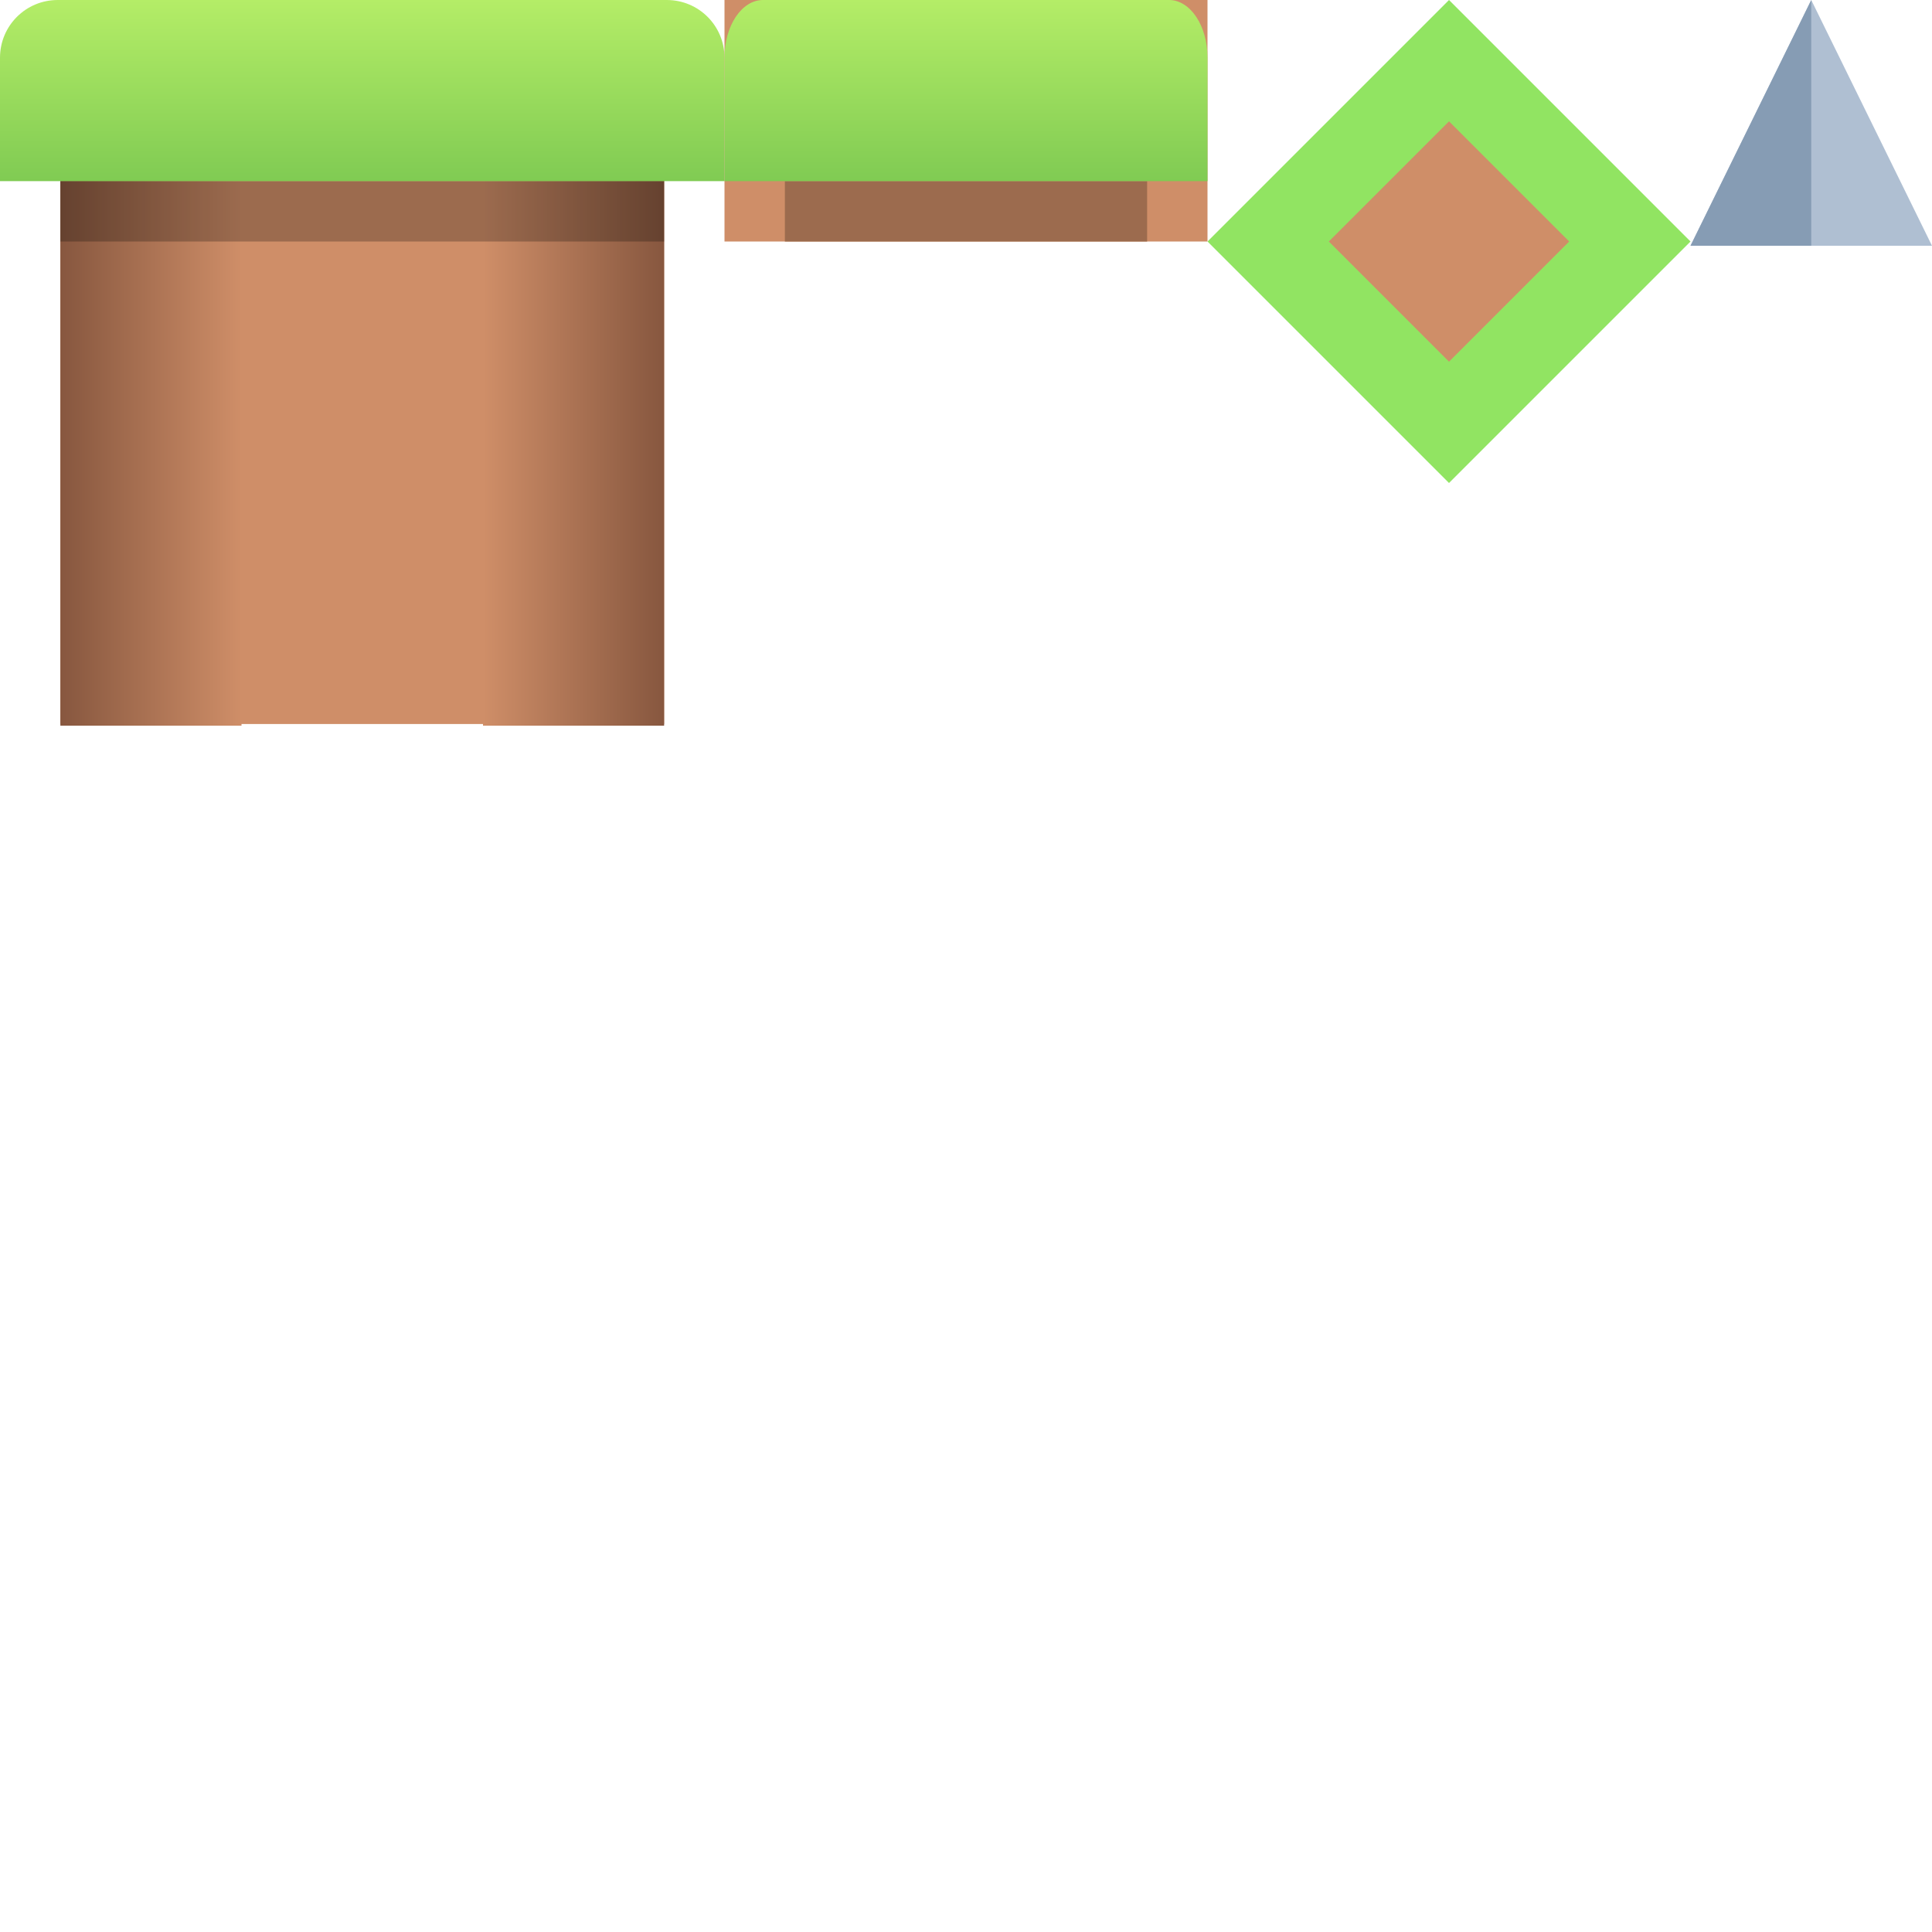
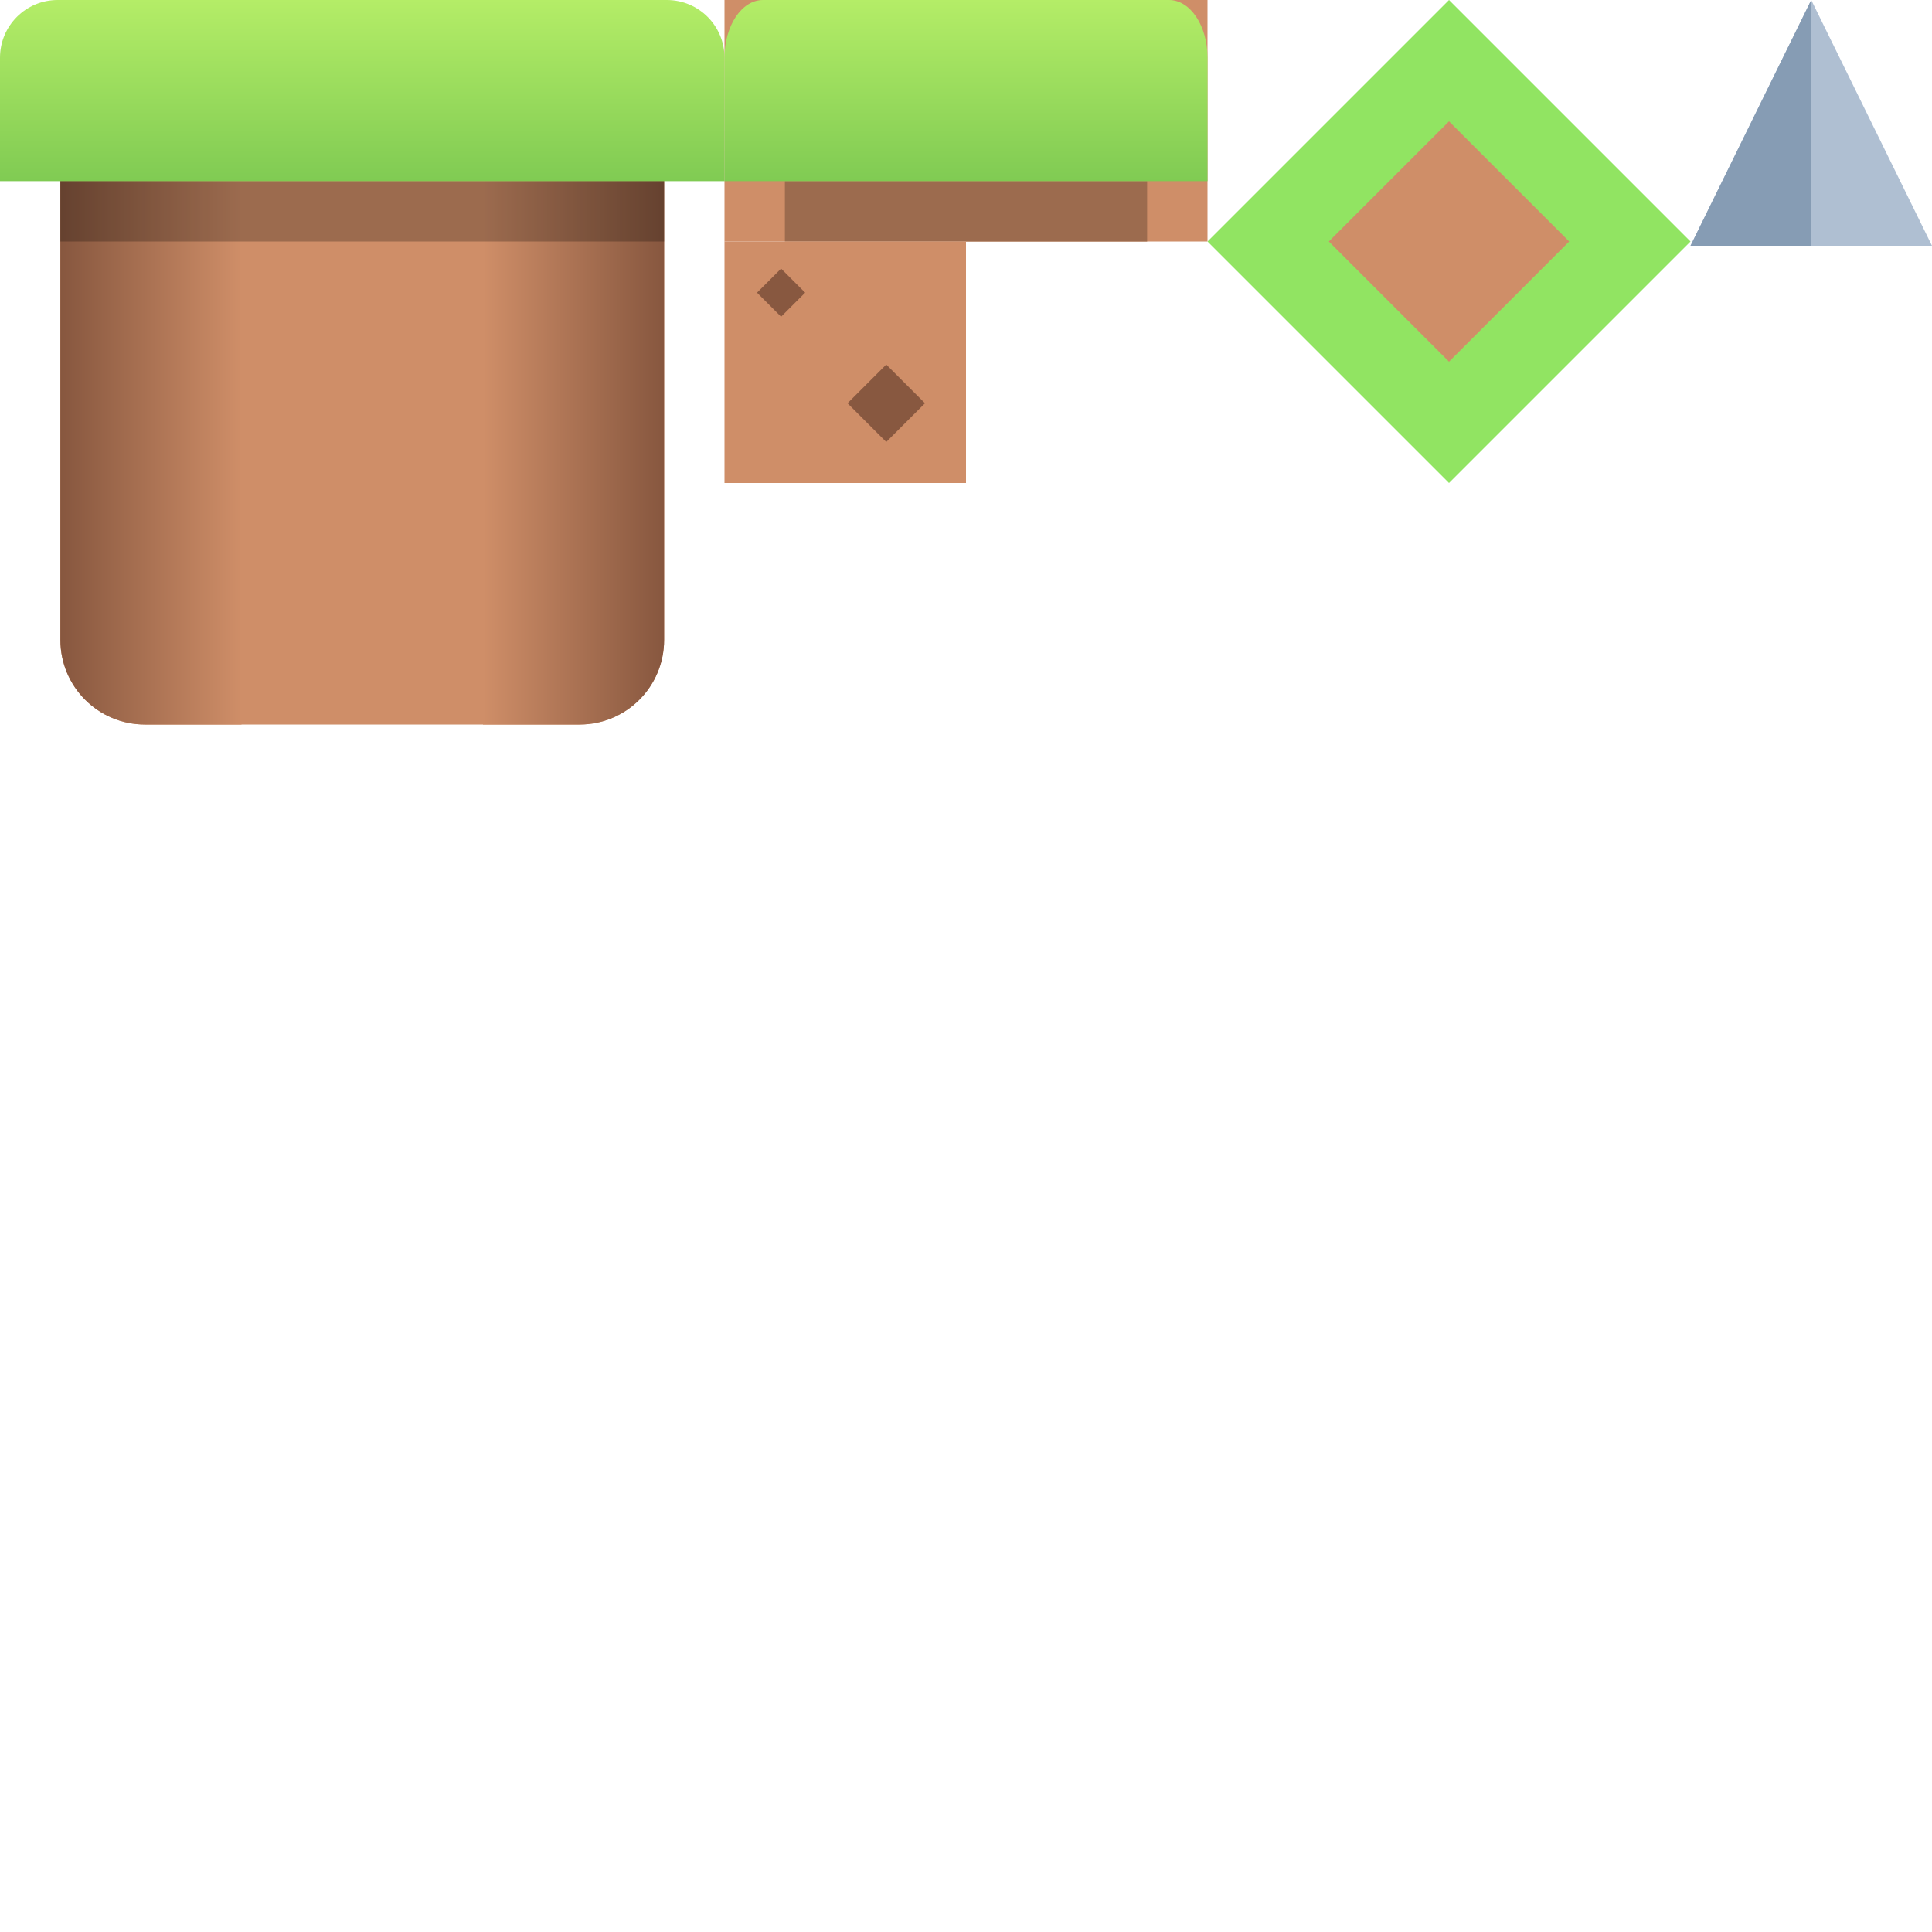
<svg xmlns="http://www.w3.org/2000/svg" xmlns:xlink="http://www.w3.org/1999/xlink" width="128mm" height="128mm" viewBox="0 0 128 128" version="1.1" id="svg1" xml:space="preserve">
  <defs id="defs1">
    <linearGradient id="linearGradient7">
      <stop style="stop-color:#b4ed67;stop-opacity:1;" offset="0" id="stop7" />
      <stop style="stop-color:#80cb53;stop-opacity:1;" offset="1" id="stop10" />
    </linearGradient>
    <linearGradient id="linearGradient4">
      <stop style="stop-color:#cf8e68;stop-opacity:1" offset="0" id="stop3" />
      <stop style="stop-color:#87573f;stop-opacity:1;" offset="1" id="stop4" />
    </linearGradient>
-     <linearGradient xlink:href="#linearGradient4" id="linearGradient3" gradientUnits="userSpaceOnUse" gradientTransform="matrix(0.9999436,0,0,1.420361,-3.997564,-8.949345)" x1="36" y1="26" x2="48" y2="26" />
+     <linearGradient xlink:href="#linearGradient4" id="linearGradient3" gradientUnits="userSpaceOnUse" gradientTransform="matrix(0.9999436,0,0,1.420361,-3.997564,-9.025437)" x1="36" y1="26" x2="48" y2="26" />
    <linearGradient xlink:href="#linearGradient7" id="linearGradient10" x1="24" y1="0" x2="24" y2="12" gradientUnits="userSpaceOnUse" />
    <linearGradient xlink:href="#linearGradient7" id="linearGradient11" gradientUnits="userSpaceOnUse" x1="24" y1="0" x2="24" y2="12" gradientTransform="matrix(0.6666706,0,0,1,48.00017,0)" />
  </defs>
  <g id="layer1">
    <g id="g12" style="display:inline;stroke:none" transform="matrix(0.4999998,0.4999998,-0.4999998,0.4999998,72.00048,-24.0001)">
      <rect style="display:inline;fill:#91e462;fill-opacity:1;stroke-width:4;stroke-linecap:round;stroke:none" id="rect11" width="32" height="32" x="48" y="0" ry="0" />
      <rect style="fill:#cf8e68;fill-opacity:1;stroke-width:3.104;stroke-linecap:round;stroke:none" id="rect12" width="15.923" height="15.923" x="56.039" y="8.039" ry="0" />
    </g>
    <g id="g1" style="display:inline;stroke:none">
      <path style="fill:#afbfd2;stroke:none;stroke-width:0.267px;stroke-linecap:butt;stroke-linejoin:miter;stroke-opacity:1" d="M 112,16.283 120,0 l 8,16.283 z" id="path10" />
      <path id="rect10" style="display:inline;fill:#869cb4;fill-opacity:1;stroke:none;stroke-width:1.779;paint-order:markers stroke fill" d="m 120,0 -7.999,16.281 v 0.002 h 7.999 z" />
    </g>
-     <rect style="fill:#cf8e68;fill-opacity:1;stroke:none;stroke-width:0.062;stroke-dasharray:none;stroke-opacity:1;paint-order:markers stroke fill" id="rect1" width="40" height="43.968" x="4" y="4" ry="0" />
-     <path id="path3" style="display:inline;fill:url(#linearGradient3);fill-opacity:1;stroke:#df7e4f;stroke-width:0;stroke-linecap:round;stroke-linejoin:round;stroke-dasharray:none;stroke-opacity:1;paint-order:markers stroke fill" d="M 32,8 V 48.076 H 44 V 11.186 C 43.994,9.42 42.291,8 40.174,8 Z" />
-     <use x="0" y="0" xlink:href="#path3" id="use5" transform="matrix(-1,0,0,1,48.00001,0)" />
-     <rect style="fill:#000000;fill-opacity:0.248;stroke-width:7;stroke-linecap:round;stroke-linejoin:round;paint-order:markers stroke fill" id="rect5" width="40.007" height="4.001" x="3.996" y="12" />
-     <path id="rect2" style="fill:url(#linearGradient10);fill-opacity:1;stroke:none;stroke-width:0.073;stroke-dasharray:none;stroke-opacity:1;paint-order:markers stroke fill" d="M 3.826 0 C 1.707 -6.2665859e-16 0 1.707 0 3.826 L 0 4 L 0 8.174 L 0 12 L 3.826 12 L 44.174 12 L 48 12 L 48 8.174 L 48 4 L 48 3.826 C 48 1.707 46.294 0 44.174 0 L 3.826 0 z " />
-     <rect style="display:inline;fill:#cf8e68;fill-opacity:1;stroke:none;stroke-width:0.038;stroke-dasharray:none;stroke-opacity:1;paint-order:markers stroke fill" id="rect4" width="32" height="16.001" x="48" y="6.1062266e-16" />
-     <rect style="fill:#9c6b4e;fill-opacity:1;stroke:none;stroke-width:3.097;paint-order:markers stroke fill" id="rect8" width="24" height="4.001" x="52" y="12" />
-     <path id="path11" style="fill:url(#linearGradient11);fill-opacity:1;stroke:none;stroke-width:0.06;stroke-dasharray:none;stroke-opacity:1;paint-order:markers stroke fill" d="m 50.551,0 c -1.413,0 -2.551,1.707 -2.551,3.826 v 0.174 4.174 3.826 h 2.551 26.899 2.551 V 8.174 4 3.826 C 80,1.707 78.863,0 77.45,0 Z" />
+     <g id="g3">
+       <rect style="display:inline;fill:#cf8e68;fill-opacity:1;stroke:none;stroke-width:0.038;stroke-dasharray:none;stroke-opacity:1;paint-order:markers stroke fill" id="rect4" width="32" height="16.001" x="48" y="6.1062266e-16" />
+       <rect style="fill:#9c6b4e;fill-opacity:1;stroke:none;stroke-width:3.097;paint-order:markers stroke fill" id="rect8" width="24" height="4.001" x="52" y="12" />
+       <path id="path11" style="fill:url(#linearGradient11);fill-opacity:1;stroke:none;stroke-width:0.06;stroke-dasharray:none;stroke-opacity:1;paint-order:markers stroke fill" d="m 50.551,0 c -1.413,0 -2.551,1.707 -2.551,3.826 v 0.174 4.174 3.826 h 2.551 26.899 2.551 V 8.174 4 3.826 C 80,1.707 78.863,0 77.45,0 Z" />
+     </g>
+     <g id="g22">
+       <rect style="fill:#cf8e68;fill-opacity:1;stroke:none;stroke-width:0.062;stroke-dasharray:none;stroke-opacity:1;paint-order:markers stroke fill" id="rect1" width="40" height="43.968" x="4" y="4.032" ry="5.607" />
+       <path id="path3" style="display:inline;fill:url(#linearGradient3);fill-opacity:1;stroke:#df7e4f;stroke-width:0;stroke-linecap:round;stroke-linejoin:round;stroke-dasharray:none;stroke-opacity:1;paint-order:markers stroke fill" d="M 32,7.924 V 48 h 6.393 c 3.106,0 5.606,-2.501 5.606,-5.607 V 11.11 C 43.994,9.344 42.29,7.924 40.174,7.924 Z" />
+       <use x="0" y="0" xlink:href="#path3" id="use5" transform="matrix(-1,0,0,1,48.00001,-9.9999999e-7)" style="display:inline" />
+       <rect style="fill:#000000;fill-opacity:0.248;stroke-width:7;stroke-linecap:round;stroke-linejoin:round;paint-order:markers stroke fill" id="rect5" width="40.007" height="4.001" x="3.996" y="12" />
+       <path id="rect2" style="fill:url(#linearGradient10);fill-opacity:1;stroke:none;stroke-width:0.073;stroke-dasharray:none;stroke-opacity:1;paint-order:markers stroke fill" d="M 3.826 0 C 1.707 -6.2665859e-16 0 1.707 0 3.826 L 0 4 L 0 8.174 L 0 12 L 3.826 12 L 44.174 12 L 48 12 L 48 8.174 L 48 4 L 48 3.826 C 48 1.707 46.294 0 44.174 0 L 3.826 0 z " />
+     </g>
+     <rect style="fill:#cf8e68;fill-opacity:1;stroke-width:7;stroke-linecap:round;stroke-linejoin:round;paint-order:markers stroke fill" id="rect18" width="16" height="16" x="48" y="16" ry="0" />
+     <rect style="fill:#885840;fill-opacity:1;stroke-width:3.946;stroke-linecap:round;stroke-linejoin:round;paint-order:markers stroke fill" id="rect19" width="2.255" height="2.255" x="21.754" y="49.176" transform="rotate(-45)" />
+     <rect style="fill:#885840;fill-opacity:1;stroke-width:6.349;stroke-linecap:round;stroke-linejoin:round;paint-order:markers stroke fill" id="rect20" width="3.628" height="3.628" x="20.813" y="58.597" transform="rotate(-45)" />
  </g>
</svg>
